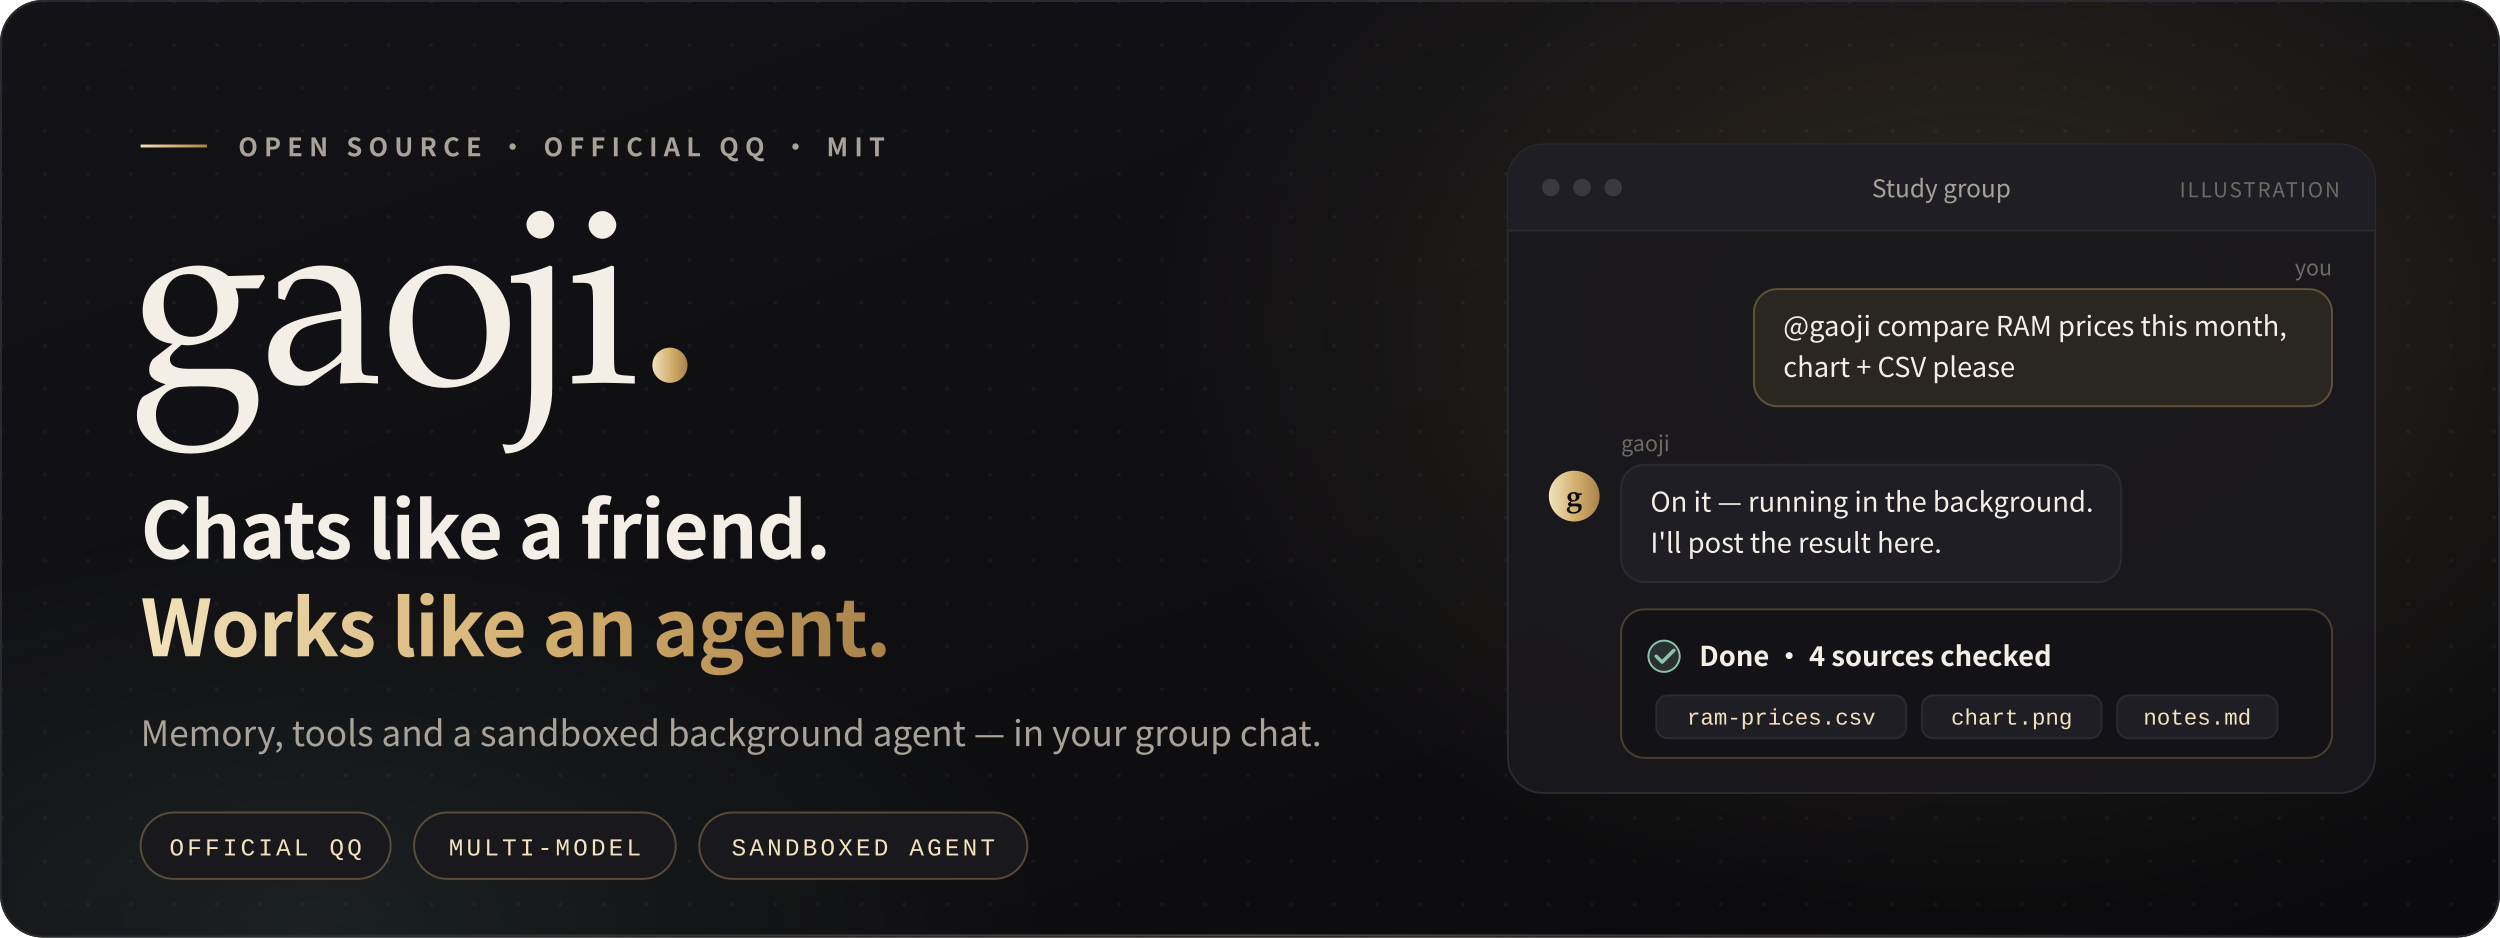
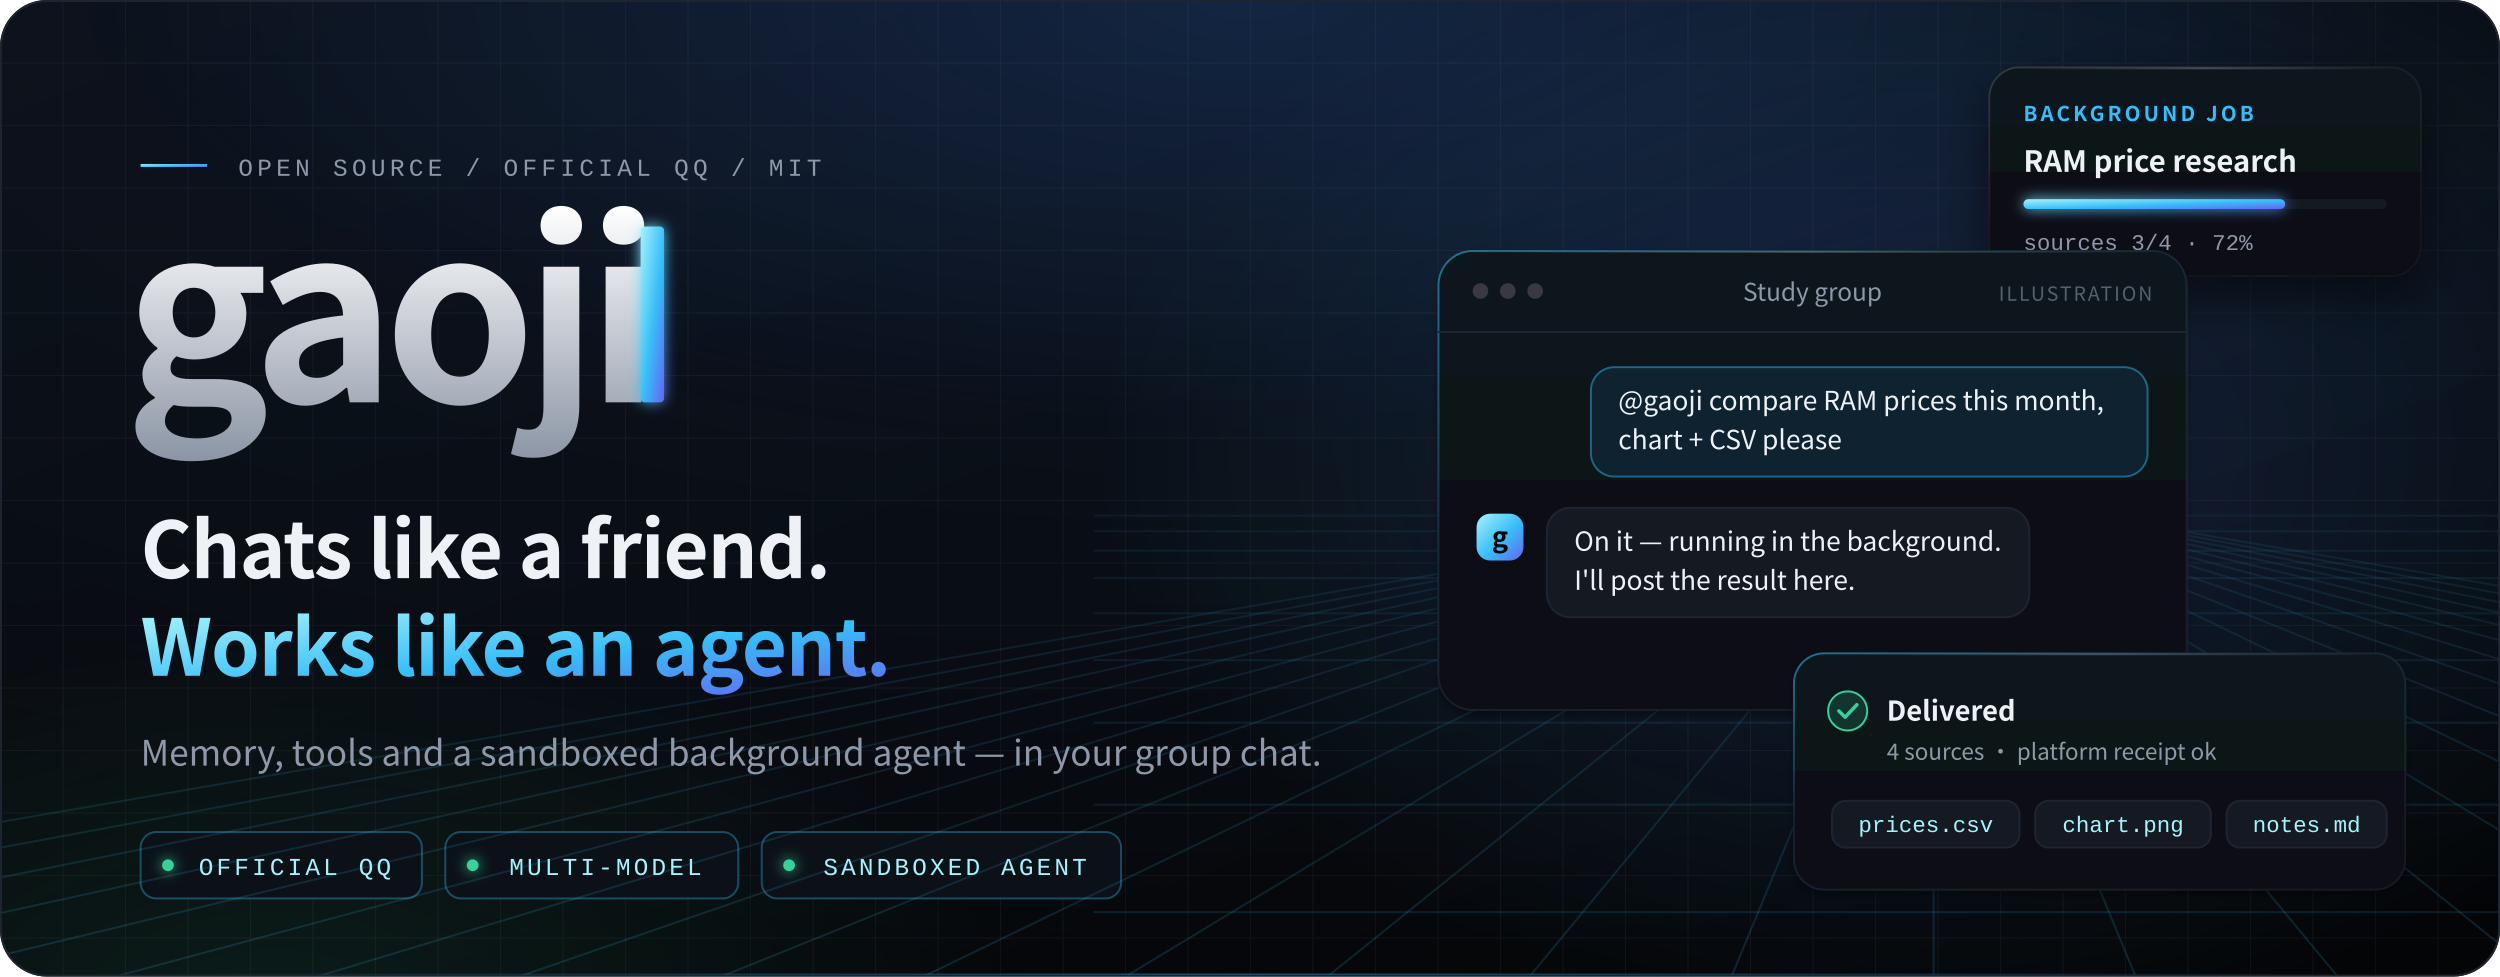
- <svg xmlns="http://www.w3.org/2000/svg" width="1280" height="480" viewBox="0 0 1280 480" role="img" aria-labelledby="t d">
+ <svg xmlns="http://www.w3.org/2000/svg" width="1280" height="500" viewBox="0 0 1280 500" role="img" aria-labelledby="t d">
  <defs>
    <linearGradient id="bg" x1="0" y1="0" x2="1" y2="1">
-       <stop stop-color="#131216" />
-       <stop offset="1" stop-color="#0B0B0D" />
-     </linearGradient>
-     <linearGradient id="gold" x1="0" y1="0" x2="1" y2="0">
-       <stop stop-color="#F3E2BC" />
-       <stop offset=".55" stop-color="#D2AE6D" />
-       <stop offset="1" stop-color="#A9824A" />
+       <stop stop-color="#0A0D12" />
+       <stop offset="1" stop-color="#040507" />
+     </linearGradient>
+     <linearGradient id="gold" x1="0" y1="0" x2="1" y2="1">
+       <stop stop-color="#A5F3FC" />
+       <stop offset=".55" stop-color="#38BDF8" />
+       <stop offset="1" stop-color="#6366F1" />
+     </linearGradient>
+     <linearGradient id="goldv" x1="0" y1="0" x2="0" y2="1">
+       <stop stop-color="#A5F3FC" />
+       <stop offset="1" stop-color="#38BDF8" />
+     </linearGradient>
+     <linearGradient id="face" x1="0" y1="0" x2="0" y2="1">
+       <stop stop-color="#11151C" />
+       <stop offset="1" stop-color="#0B0E13" />
+     </linearGradient>
+     <linearGradient id="edge" x1="0" y1="0" x2="1" y2="1">
+       <stop stop-color="#38BDF8" stop-opacity=".55" />
+       <stop offset=".35" stop-color="#38BDF8" stop-opacity=".12" />
+       <stop offset="1" stop-color="#EEF2F7" stop-opacity=".05" />
+     </linearGradient>
+     <linearGradient id="edgeq" x1="0" y1="0" x2="1" y2="1">
+       <stop stop-color="#EEF2F7" stop-opacity=".16" />
+       <stop offset=".4" stop-color="#EEF2F7" stop-opacity=".05" />
+       <stop offset="1" stop-color="#EEF2F7" stop-opacity=".03" />
+     </linearGradient>
+     <linearGradient id="sheen" x1="0" y1="0" x2="1" y2="0">
+       <stop stop-color="#EEF2F7" stop-opacity="0" />
+       <stop offset=".5" stop-color="#EEF2F7" stop-opacity=".22" />
+       <stop offset="1" stop-color="#EEF2F7" stop-opacity="0" />
    </linearGradient>
    <linearGradient id="hair" x1="0" y1="0" x2="1" y2="0">
-       <stop stop-color="#D2AE6D" stop-opacity="0" />
-       <stop offset=".5" stop-color="#D2AE6D" stop-opacity=".55" />
-       <stop offset="1" stop-color="#D2AE6D" stop-opacity="0" />
+       <stop stop-color="#38BDF8" stop-opacity="0" />
+       <stop offset=".5" stop-color="#38BDF8" stop-opacity=".5" />
+       <stop offset="1" stop-color="#38BDF8" stop-opacity="0" />
    </linearGradient>
    <radialGradient id="glow" cx=".5" cy=".5" r=".5">
-       <stop stop-color="#D2AE6D" stop-opacity=".16" />
-       <stop offset="1" stop-color="#D2AE6D" stop-opacity="0" />
+       <stop stop-color="#6366F1" stop-opacity=".16" />
+       <stop offset="1" stop-color="#38BDF8" stop-opacity="0" />
    </radialGradient>
    <radialGradient id="jglow" cx=".5" cy=".5" r=".5">
-       <stop stop-color="#8CC2AE" stop-opacity=".10" />
-       <stop offset="1" stop-color="#8CC2AE" stop-opacity="0" />
+       <stop stop-color="#34D399" stop-opacity=".10" />
+       <stop offset="1" stop-color="#34D399" stop-opacity="0" />
    </radialGradient>
-     <pattern id="dots" width="22" height="22" patternUnits="userSpaceOnUse">
-       <circle cx="1" cy="1" r="1" fill="#F4EFE6" fill-opacity=".045" />
+     <linearGradient id="iconbg" x1="0" y1="0" x2="1" y2="1">
+       <stop stop-color="#0E2533" />
+       <stop offset="1" stop-color="#0D1220" />
+     </linearGradient>
+     <pattern id="dots" width="32" height="32" patternUnits="userSpaceOnUse">
+       <path d="M32 0H0V32" fill="none" stroke="#EEF2F7" stroke-opacity=".045" />
    </pattern>
-     <clipPath id="card">
-       <rect width="1280" height="480" rx="22" />
+     <linearGradient id="silver" x1="0" y1="0" x2="0" y2="1">
+       <stop stop-color="#FFFFFF" />
+       <stop offset="1" stop-color="#8B95A5" />
+     </linearGradient>
+     <linearGradient id="beam" x1="0" y1="0" x2="1" y2="0">
+       <stop stop-color="#A5F3FC" stop-opacity="0" />
+       <stop offset=".5" stop-color="#A5F3FC" />
+       <stop offset="1" stop-color="#6366F1" stop-opacity="0" />
+     </linearGradient>
+     <radialGradient id="spot" cx=".5" cy="0" r="1">
+       <stop stop-color="#3B82F6" stop-opacity=".22" />
+       <stop offset=".45" stop-color="#3B82F6" stop-opacity=".05" />
+       <stop offset="1" stop-color="#3B82F6" stop-opacity="0" />
+     </radialGradient>
+     <linearGradient id="floorfade" x1="0" y1="0" x2="0" y2="1">
+       <stop stop-color="#fff" stop-opacity="0" />
+       <stop offset="1" stop-color="#fff" stop-opacity=".9" />
+     </linearGradient>
+     <mask id="floormask">
+       <rect width="100%" height="100%" fill="url(#floorfade)" />
+     </mask>
+     <filter id="neon" filterUnits="userSpaceOnUse" x="-200" y="-200" width="2000" height="1200">
+       <feGaussianBlur stdDeviation="3.5" result="b" />
+       <feMerge>
+         <feMergeNode in="b" />
+         <feMergeNode in="SourceGraphic" />
+       </feMerge>
+     </filter>
+     <filter id="lift" x="-30%" y="-30%" width="160%" height="190%">
+       <feDropShadow dx="0" dy="18" stdDeviation="18" flood-color="#000" flood-opacity=".6" />
+       <feDropShadow dx="0" dy="2" stdDeviation="2" flood-color="#000" flood-opacity=".35" />
+     </filter>
+     <filter id="soft" x="-30%" y="-30%" width="160%" height="190%">
+       <feDropShadow dx="0" dy="10" stdDeviation="12" flood-color="#000" flood-opacity=".5" />
+     </filter>
+     <marker id="ah" viewBox="0 0 10 10" refX="8" refY="5" markerWidth="7" markerHeight="7" orient="auto-start-reverse">
+       <path d="M0 0 L10 5 L0 10 z" fill="#38BDF8" />
+     </marker>
+     <clipPath id="frame">
+       <rect width="1280" height="500" rx="24" />
    </clipPath>
  </defs>
-   <g clip-path="url(#card)">
-     <rect width="1280" height="480" fill="url(#bg)" />
-     <rect width="1280" height="480" fill="url(#dots)" />
-     <ellipse cx="1010" cy="170" rx="420" ry="300" fill="url(#glow)" />
-     <ellipse cx="160" cy="470" rx="380" ry="200" fill="url(#jglow)" />
-     <rect x="72" y="74" width="34" height="1.5" fill="url(#gold)" />
-     <text x="122" y="80" font-family="-apple-system, BlinkMacSystemFont, 'Segoe UI', 'Helvetica Neue', 'PingFang SC', 'Hiragino Sans GB', 'Microsoft YaHei', 'Noto Sans CJK SC', Arial, sans-serif" font-size="13" fill="#A8A299" font-weight="600" letter-spacing="3.2">OPEN SOURCE  ·  OFFICIAL QQ  ·  MIT</text>
-     <text x="66" y="196" font-family="'Iowan Old Style', 'Palatino Linotype', Palatino, Georgia, 'Songti SC', 'Noto Serif CJK SC', serif" font-size="128" fill="#F4EFE6" font-weight="500" letter-spacing="-2">gaoji</text>
-     <circle cx="343" cy="187" r="9" fill="url(#gold)" />
-     <text x="72" y="286" font-family="-apple-system, BlinkMacSystemFont, 'Segoe UI', 'Helvetica Neue', 'PingFang SC', 'Hiragino Sans GB', 'Microsoft YaHei', 'Noto Sans CJK SC', Arial, sans-serif" font-size="40" fill="#F4EFE6" font-weight="600" letter-spacing="-0.6">Chats like a friend.</text>
-     <text x="72" y="336" font-family="-apple-system, BlinkMacSystemFont, 'Segoe UI', 'Helvetica Neue', 'PingFang SC', 'Hiragino Sans GB', 'Microsoft YaHei', 'Noto Sans CJK SC', Arial, sans-serif" font-size="40" fill="url(#gold)" font-weight="600" letter-spacing="-0.6">Works like an agent.</text>
-     <text x="72" y="382" font-family="-apple-system, BlinkMacSystemFont, 'Segoe UI', 'Helvetica Neue', 'PingFang SC', 'Hiragino Sans GB', 'Microsoft YaHei', 'Noto Sans CJK SC', Arial, sans-serif" font-size="18" fill="#A8A299">Memory, tools and a sandboxed background agent — in your group chat.</text>
-     <rect x="72" y="416" width="128" height="34" rx="17" fill="#19181D" stroke="#D2AE6D" stroke-opacity=".35" />
-     <text x="136.0" y="438" font-family="'SF Mono', SFMono-Regular, Menlo, Consolas, 'Liberation Mono', monospace" font-size="12.5" fill="#F3E2BC" font-weight="500" text-anchor="middle" letter-spacing="1.6">OFFICIAL QQ</text>
-     <rect x="212" y="416" width="134" height="34" rx="17" fill="#19181D" stroke="#D2AE6D" stroke-opacity=".35" />
-     <text x="279.0" y="438" font-family="'SF Mono', SFMono-Regular, Menlo, Consolas, 'Liberation Mono', monospace" font-size="12.5" fill="#F3E2BC" font-weight="500" text-anchor="middle" letter-spacing="1.6">MULTI-MODEL</text>
-     <rect x="358" y="416" width="168" height="34" rx="17" fill="#19181D" stroke="#D2AE6D" stroke-opacity=".35" />
-     <text x="442.0" y="438" font-family="'SF Mono', SFMono-Regular, Menlo, Consolas, 'Liberation Mono', monospace" font-size="12.5" fill="#F3E2BC" font-weight="500" text-anchor="middle" letter-spacing="1.6">SANDBOXED AGENT</text>
-     <rect x="772" y="74" width="444" height="332" rx="18" fill="#19181D" fill-opacity=".92" stroke="#2C2A31" />
-     <rect x="772" y="74" width="444" height="44" rx="18" fill="#1F1E24" />
-     <rect x="772" y="100" width="444" height="18" fill="#1F1E24" />
-     <line x1="772" y1="118" x2="1216" y2="118" stroke="#2C2A31" />
-     <circle cx="794" cy="96" r="4.5" fill="#3A3840" />
-     <circle cx="810" cy="96" r="4.5" fill="#3A3840" />
-     <circle cx="826" cy="96" r="4.5" fill="#3A3840" />
-     <text x="994.0" y="101" font-family="-apple-system, BlinkMacSystemFont, 'Segoe UI', 'Helvetica Neue', 'PingFang SC', 'Hiragino Sans GB', 'Microsoft YaHei', 'Noto Sans CJK SC', Arial, sans-serif" font-size="12.5" fill="#A8A299" font-weight="500" text-anchor="middle">Study group</text>
-     <text x="1198" y="101" font-family="-apple-system, BlinkMacSystemFont, 'Segoe UI', 'Helvetica Neue', 'PingFang SC', 'Hiragino Sans GB', 'Microsoft YaHei', 'Noto Sans CJK SC', Arial, sans-serif" font-size="10.5" fill="#6F6A63" font-weight="500" text-anchor="end" letter-spacing="1">ILLUSTRATION</text>
-     <rect x="898" y="148" width="296" height="60" rx="12" fill="#2A2620" stroke="#D2AE6D" stroke-opacity=".35" />
-     <text x="913" y="172" font-family="-apple-system, BlinkMacSystemFont, 'Segoe UI', 'Helvetica Neue', 'PingFang SC', 'Hiragino Sans GB', 'Microsoft YaHei', 'Noto Sans CJK SC', Arial, sans-serif" font-size="14" fill="#F4EFE6">@gaoji compare RAM prices this month,</text>
-     <text x="913" y="193" font-family="-apple-system, BlinkMacSystemFont, 'Segoe UI', 'Helvetica Neue', 'PingFang SC', 'Hiragino Sans GB', 'Microsoft YaHei', 'Noto Sans CJK SC', Arial, sans-serif" font-size="14" fill="#F4EFE6">chart + CSV please</text>
-     <text x="1194.0" y="141" font-family="-apple-system, BlinkMacSystemFont, 'Segoe UI', 'Helvetica Neue', 'PingFang SC', 'Hiragino Sans GB', 'Microsoft YaHei', 'Noto Sans CJK SC', Arial, sans-serif" font-size="11" fill="#6F6A63" font-weight="500" text-anchor="end">you</text>
-     <circle cx="806" cy="254" r="13" fill="url(#gold)" />
-     <text x="806" y="259" font-family="'Iowan Old Style', 'Palatino Linotype', Palatino, Georgia, 'Songti SC', 'Noto Serif CJK SC', serif" font-size="15" fill="#0B0B0D" font-weight="700" text-anchor="middle">g</text>
-     <rect x="830" y="238" width="256" height="60" rx="12" fill="#1F1E24" stroke="#2C2A31" stroke-opacity="1" />
-     <text x="845" y="262" font-family="-apple-system, BlinkMacSystemFont, 'Segoe UI', 'Helvetica Neue', 'PingFang SC', 'Hiragino Sans GB', 'Microsoft YaHei', 'Noto Sans CJK SC', Arial, sans-serif" font-size="14" fill="#F4EFE6">On it — running in the background.</text>
-     <text x="845" y="283" font-family="-apple-system, BlinkMacSystemFont, 'Segoe UI', 'Helvetica Neue', 'PingFang SC', 'Hiragino Sans GB', 'Microsoft YaHei', 'Noto Sans CJK SC', Arial, sans-serif" font-size="14" fill="#F4EFE6">I'll post the result here.</text>
-     <text x="830" y="231" font-family="-apple-system, BlinkMacSystemFont, 'Segoe UI', 'Helvetica Neue', 'PingFang SC', 'Hiragino Sans GB', 'Microsoft YaHei', 'Noto Sans CJK SC', Arial, sans-serif" font-size="11" fill="#6F6A63" font-weight="500">gaoji</text>
-     <rect x="830" y="312" width="364" height="76" rx="12" fill="#131216" stroke="#D2AE6D" stroke-opacity=".28" />
-     <circle cx="852" cy="336" r="8" fill="#8CC2AE" fill-opacity=".18" stroke="#8CC2AE" />
-     <path d="M848 336 l3 3 l6 -6" fill="none" stroke="#8CC2AE" stroke-width="1.8" stroke-linecap="round" stroke-linejoin="round" />
-     <text x="870" y="341" font-family="-apple-system, BlinkMacSystemFont, 'Segoe UI', 'Helvetica Neue', 'PingFang SC', 'Hiragino Sans GB', 'Microsoft YaHei', 'Noto Sans CJK SC', Arial, sans-serif" font-size="14" fill="#F4EFE6" font-weight="600">Done · 4 sources checked</text>
-     <rect x="848" y="356" width="128" height="22" rx="6" fill="#1F1E24" stroke="#2C2A31" />
-     <text x="912.0" y="371" font-family="'SF Mono', SFMono-Regular, Menlo, Consolas, 'Liberation Mono', monospace" font-size="11.5" fill="#F3E2BC" text-anchor="middle">ram-prices.csv</text>
-     <rect x="984" y="356" width="92" height="22" rx="6" fill="#1F1E24" stroke="#2C2A31" />
-     <text x="1030.0" y="371" font-family="'SF Mono', SFMono-Regular, Menlo, Consolas, 'Liberation Mono', monospace" font-size="11.5" fill="#F3E2BC" text-anchor="middle">chart.png</text>
-     <rect x="1084" y="356" width="82" height="22" rx="6" fill="#1F1E24" stroke="#2C2A31" />
-     <text x="1125.0" y="371" font-family="'SF Mono', SFMono-Regular, Menlo, Consolas, 'Liberation Mono', monospace" font-size="11.5" fill="#F3E2BC" text-anchor="middle">notes.md</text>
-     <rect x="72" y="478.5" width="1136" height="1.5" fill="url(#hair)" />
+   <g clip-path="url(#frame)">
+     <rect width="1280" height="500" fill="url(#bg)" />
+     <rect width="1280" height="500" fill="url(#dots)" />
+     <rect width="1280" height="500" fill="url(#spot)" />
+     <ellipse cx="990" cy="230" rx="430" ry="300" fill="url(#glow)" />
+     <ellipse cx="140" cy="520" rx="380" ry="200" fill="url(#jglow)" />
+     <rect x="72" y="84" width="34" height="1.5" fill="url(#gold)" />
+     <text x="122" y="90" font-family="'SF Mono', SFMono-Regular, Menlo, Consolas, 'Liberation Mono', monospace" font-size="12.5" fill="#8E98A8" font-weight="500" letter-spacing="2.2">OPEN SOURCE  /  OFFICIAL QQ  /  MIT</text>
+     <text x="64" y="206" font-family="-apple-system, BlinkMacSystemFont, 'Segoe UI', 'Helvetica Neue', 'PingFang SC', 'Hiragino Sans GB', 'Microsoft YaHei', 'Noto Sans CJK SC', Arial, sans-serif" font-size="124" fill="url(#silver)" font-weight="700" letter-spacing="-6">gaoji</text>
+     <rect x="328" y="116" width="12" height="90" rx="2" fill="url(#gold)" filter="url(#neon)" />
+     <text x="72" y="296" font-family="-apple-system, BlinkMacSystemFont, 'Segoe UI', 'Helvetica Neue', 'PingFang SC', 'Hiragino Sans GB', 'Microsoft YaHei', 'Noto Sans CJK SC', Arial, sans-serif" font-size="40" fill="#EEF2F7" font-weight="600" letter-spacing="-0.6">Chats like a friend.</text>
+     <text x="72" y="346" font-family="-apple-system, BlinkMacSystemFont, 'Segoe UI', 'Helvetica Neue', 'PingFang SC', 'Hiragino Sans GB', 'Microsoft YaHei', 'Noto Sans CJK SC', Arial, sans-serif" font-size="40" fill="url(#gold)" font-weight="600" letter-spacing="-0.6">Works like an agent.</text>
+     <text x="72" y="392" font-family="-apple-system, BlinkMacSystemFont, 'Segoe UI', 'Helvetica Neue', 'PingFang SC', 'Hiragino Sans GB', 'Microsoft YaHei', 'Noto Sans CJK SC', Arial, sans-serif" font-size="18" fill="#8E98A8">Memory, tools and a sandboxed background agent — in your group chat.</text>
+     <rect x="72" y="426" width="144" height="34" rx="8" fill="#0C1118" stroke="#38BDF8" stroke-opacity=".35" />
+     <circle cx="86" cy="443" r="3" fill="#34D399" filter="url(#neon)" />
+     <text x="151" y="448" font-family="'SF Mono', SFMono-Regular, Menlo, Consolas, 'Liberation Mono', monospace" font-size="12.5" fill="#A5F3FC" font-weight="500" text-anchor="middle" letter-spacing="1.6">OFFICIAL QQ</text>
+     <rect x="228" y="426" width="150" height="34" rx="8" fill="#0C1118" stroke="#38BDF8" stroke-opacity=".35" />
+     <circle cx="242" cy="443" r="3" fill="#34D399" filter="url(#neon)" />
+     <text x="310" y="448" font-family="'SF Mono', SFMono-Regular, Menlo, Consolas, 'Liberation Mono', monospace" font-size="12.5" fill="#A5F3FC" font-weight="500" text-anchor="middle" letter-spacing="1.6">MULTI-MODEL</text>
+     <rect x="390" y="426" width="184" height="34" rx="8" fill="#0C1118" stroke="#38BDF8" stroke-opacity=".35" />
+     <circle cx="404" cy="443" r="3" fill="#34D399" filter="url(#neon)" />
+     <text x="489" y="448" font-family="'SF Mono', SFMono-Regular, Menlo, Consolas, 'Liberation Mono', monospace" font-size="12.5" fill="#A5F3FC" font-weight="500" text-anchor="middle" letter-spacing="1.6">SANDBOXED AGENT</text>
+     <g mask="url(#floormask)">
+       <path d="M990 250 L-690 540" stroke="#38BDF8" stroke-opacity=".18" />
+       <path d="M990 250 L-570 540" stroke="#38BDF8" stroke-opacity=".18" />
+       <path d="M990 250 L-450 540" stroke="#38BDF8" stroke-opacity=".18" />
+       <path d="M990 250 L-330 540" stroke="#38BDF8" stroke-opacity=".18" />
+       <path d="M990 250 L-210 540" stroke="#38BDF8" stroke-opacity=".18" />
+       <path d="M990 250 L-90 540" stroke="#38BDF8" stroke-opacity=".18" />
+       <path d="M990 250 L30 540" stroke="#38BDF8" stroke-opacity=".18" />
+       <path d="M990 250 L150 540" stroke="#38BDF8" stroke-opacity=".18" />
+       <path d="M990 250 L270 540" stroke="#38BDF8" stroke-opacity=".18" />
+       <path d="M990 250 L390 540" stroke="#38BDF8" stroke-opacity=".18" />
+       <path d="M990 250 L510 540" stroke="#38BDF8" stroke-opacity=".18" />
+       <path d="M990 250 L630 540" stroke="#38BDF8" stroke-opacity=".18" />
+       <path d="M990 250 L750 540" stroke="#38BDF8" stroke-opacity=".18" />
+       <path d="M990 250 L870 540" stroke="#38BDF8" stroke-opacity=".18" />
+       <path d="M990 250 L990 540" stroke="#38BDF8" stroke-opacity=".18" />
+       <path d="M990 250 L1110 540" stroke="#38BDF8" stroke-opacity=".18" />
+       <path d="M990 250 L1230 540" stroke="#38BDF8" stroke-opacity=".18" />
+       <path d="M990 250 L1350 540" stroke="#38BDF8" stroke-opacity=".18" />
+       <path d="M990 250 L1470 540" stroke="#38BDF8" stroke-opacity=".18" />
+       <path d="M990 250 L1590 540" stroke="#38BDF8" stroke-opacity=".18" />
+       <path d="M990 250 L1710 540" stroke="#38BDF8" stroke-opacity=".18" />
+       <path d="M990 250 L1830 540" stroke="#38BDF8" stroke-opacity=".18" />
+       <path d="M990 250 L1950 540" stroke="#38BDF8" stroke-opacity=".18" />
+       <path d="M990 250 L2070 540" stroke="#38BDF8" stroke-opacity=".18" />
+       <path d="M990 250 L2190 540" stroke="#38BDF8" stroke-opacity=".18" />
+       <path d="M990 250 L2310 540" stroke="#38BDF8" stroke-opacity=".18" />
+       <path d="M990 250 L2430 540" stroke="#38BDF8" stroke-opacity=".18" />
+       <path d="M990 250 L2550 540" stroke="#38BDF8" stroke-opacity=".18" />
+       <path d="M990 250 L2670 540" stroke="#38BDF8" stroke-opacity=".18" />
+       <path d="M560 264 H1280" stroke="#38BDF8" stroke-opacity=".16" />
+       <path d="M560 272 H1280" stroke="#38BDF8" stroke-opacity=".16" />
+       <path d="M560 282 H1280" stroke="#38BDF8" stroke-opacity=".16" />
+       <path d="M560 296 H1280" stroke="#38BDF8" stroke-opacity=".16" />
+       <path d="M560 314 H1280" stroke="#38BDF8" stroke-opacity=".16" />
+       <path d="M560 338 H1280" stroke="#38BDF8" stroke-opacity=".16" />
+       <path d="M560 370 H1280" stroke="#38BDF8" stroke-opacity=".16" />
+       <path d="M560 412 H1280" stroke="#38BDF8" stroke-opacity=".16" />
+       <path d="M560 467 H1280" stroke="#38BDF8" stroke-opacity=".16" />
+     </g>
+     <g filter="url(#soft)">
+       <rect x="1018" y="34" width="222" height="108" rx="16" fill="url(#face)" />
+     </g>
+     <rect x="1018.5" y="34.5" width="221" height="107" rx="15.5" fill="none" stroke="url(#edgeq)" />
+     <rect x="1034" y="34.5" width="190" height="1" fill="url(#sheen)" />
+     <text x="1036" y="62" font-family="-apple-system, BlinkMacSystemFont, 'Segoe UI', 'Helvetica Neue', 'PingFang SC', 'Hiragino Sans GB', 'Microsoft YaHei', 'Noto Sans CJK SC', Arial, sans-serif" font-size="10.5" fill="#38BDF8" font-weight="600" letter-spacing="1.6">BACKGROUND JOB</text>
+     <text x="1036" y="88" font-family="-apple-system, BlinkMacSystemFont, 'Segoe UI', 'Helvetica Neue', 'PingFang SC', 'Hiragino Sans GB', 'Microsoft YaHei', 'Noto Sans CJK SC', Arial, sans-serif" font-size="15" fill="#EEF2F7" font-weight="600">RAM price research</text>
+     <rect x="1036" y="102" width="186" height="5" rx="2.5" fill="#151A22" />
+     <rect x="1036" y="102" width="134" height="5" rx="2.5" fill="url(#gold)" filter="url(#neon)" />
+     <text x="1036" y="128" font-family="'SF Mono', SFMono-Regular, Menlo, Consolas, 'Liberation Mono', monospace" font-size="11.5" fill="#8E98A8">sources 3/4 · 72%</text>
+     <g filter="url(#lift)">
+       <rect x="736" y="128" width="384" height="236" rx="18" fill="url(#face)" />
+     </g>
+     <rect x="736.5" y="128.5" width="383" height="235" rx="17.5" fill="none" stroke="url(#edge)" />
+     <rect x="754" y="128.5" width="348" height="1" fill="url(#sheen)" />
+     <line x1="736" y1="170" x2="1120" y2="170" stroke="#1E2530" />
+     <circle cx="758" cy="149" r="4" fill="#3A3840" />
+     <circle cx="772" cy="149" r="4" fill="#3A3840" />
+     <circle cx="786" cy="149" r="4" fill="#3A3840" />
+     <text x="928" y="154" font-family="-apple-system, BlinkMacSystemFont, 'Segoe UI', 'Helvetica Neue', 'PingFang SC', 'Hiragino Sans GB', 'Microsoft YaHei', 'Noto Sans CJK SC', Arial, sans-serif" font-size="12.5" fill="#8E98A8" font-weight="500" text-anchor="middle">Study group</text>
+     <text x="1102" y="154" font-family="-apple-system, BlinkMacSystemFont, 'Segoe UI', 'Helvetica Neue', 'PingFang SC', 'Hiragino Sans GB', 'Microsoft YaHei', 'Noto Sans CJK SC', Arial, sans-serif" font-size="10" fill="#566070" font-weight="500" text-anchor="end" letter-spacing="1">ILLUSTRATION</text>
+     <rect x="814.536" y="188" width="285" height="56" rx="12" fill="#0E2230" stroke="#38BDF8" stroke-opacity=".45" />
+     <text x="828.536" y="210" font-family="-apple-system, BlinkMacSystemFont, 'Segoe UI', 'Helvetica Neue', 'PingFang SC', 'Hiragino Sans GB', 'Microsoft YaHei', 'Noto Sans CJK SC', Arial, sans-serif" font-size="13.5" fill="#EEF2F7">@gaoji compare RAM prices this month,</text>
+     <text x="828.536" y="230" font-family="-apple-system, BlinkMacSystemFont, 'Segoe UI', 'Helvetica Neue', 'PingFang SC', 'Hiragino Sans GB', 'Microsoft YaHei', 'Noto Sans CJK SC', Arial, sans-serif" font-size="13.5" fill="#EEF2F7">chart + CSV please</text>
+     <rect x="756" y="263" width="24" height="24" rx="7" fill="url(#gold)" />
+     <text x="768" y="280" font-family="-apple-system, BlinkMacSystemFont, 'Segoe UI', 'Helvetica Neue', 'PingFang SC', 'Hiragino Sans GB', 'Microsoft YaHei', 'Noto Sans CJK SC', Arial, sans-serif" font-size="14" fill="#040507" font-weight="800" text-anchor="middle">g</text>
+     <rect x="792" y="260" width="247" height="56" rx="12" fill="#151A22" stroke="#1E2530" />
+     <text x="806" y="282" font-family="-apple-system, BlinkMacSystemFont, 'Segoe UI', 'Helvetica Neue', 'PingFang SC', 'Hiragino Sans GB', 'Microsoft YaHei', 'Noto Sans CJK SC', Arial, sans-serif" font-size="13.5" fill="#EEF2F7">On it — running in the background.</text>
+     <text x="806" y="302" font-family="-apple-system, BlinkMacSystemFont, 'Segoe UI', 'Helvetica Neue', 'PingFang SC', 'Hiragino Sans GB', 'Microsoft YaHei', 'Noto Sans CJK SC', Arial, sans-serif" font-size="13.5" fill="#EEF2F7">I'll post the result here.</text>
+     <g filter="url(#lift)">
+       <rect x="918" y="334" width="314" height="122" rx="16" fill="url(#face)" />
+     </g>
+     <rect x="918.5" y="334.5" width="313" height="121" rx="15.5" fill="none" stroke="url(#edge)" />
+     <rect x="934" y="334.5" width="282" height="1" fill="url(#sheen)" />
+     <circle cx="946" cy="364" r="10" fill="#34D399" fill-opacity=".16" stroke="#34D399" />
+     <path d="M941.5 364 l3.2 3.2 l6 -6.4" fill="none" stroke="#34D399" stroke-width="1.8" stroke-linecap="round" stroke-linejoin="round" />
+     <text x="966" y="369" font-family="-apple-system, BlinkMacSystemFont, 'Segoe UI', 'Helvetica Neue', 'PingFang SC', 'Hiragino Sans GB', 'Microsoft YaHei', 'Noto Sans CJK SC', Arial, sans-serif" font-size="14" fill="#EEF2F7" font-weight="600">Delivered</text>
+     <text x="966" y="389" font-family="-apple-system, BlinkMacSystemFont, 'Segoe UI', 'Helvetica Neue', 'PingFang SC', 'Hiragino Sans GB', 'Microsoft YaHei', 'Noto Sans CJK SC', Arial, sans-serif" font-size="11.5" fill="#8E98A8">4 sources · platform receipt ok</text>
+     <rect x="938" y="410" width="96" height="24" rx="7" fill="#151A22" stroke="#1E2530" />
+     <text x="986" y="426" font-family="'SF Mono', SFMono-Regular, Menlo, Consolas, 'Liberation Mono', monospace" font-size="11.5" fill="#A5F3FC" text-anchor="middle">prices.csv</text>
+     <rect x="1042" y="410" width="90" height="24" rx="7" fill="#151A22" stroke="#1E2530" />
+     <text x="1087" y="426" font-family="'SF Mono', SFMono-Regular, Menlo, Consolas, 'Liberation Mono', monospace" font-size="11.5" fill="#A5F3FC" text-anchor="middle">chart.png</text>
+     <rect x="1140" y="410" width="82" height="24" rx="7" fill="#151A22" stroke="#1E2530" />
+     <text x="1181" y="426" font-family="'SF Mono', SFMono-Regular, Menlo, Consolas, 'Liberation Mono', monospace" font-size="11.5" fill="#A5F3FC" text-anchor="middle">notes.md</text>
+     <rect x="72" y="498.5" width="1136" height="1.5" fill="url(#hair)" />
  </g>
-   <rect x=".5" y=".5" width="1279" height="479" rx="21.5" fill="none" stroke="#2C2A31" />
+   <rect x=".5" y=".5" width="1279" height="499" rx="23.5" fill="none" stroke="#1E2530" />
</svg>
